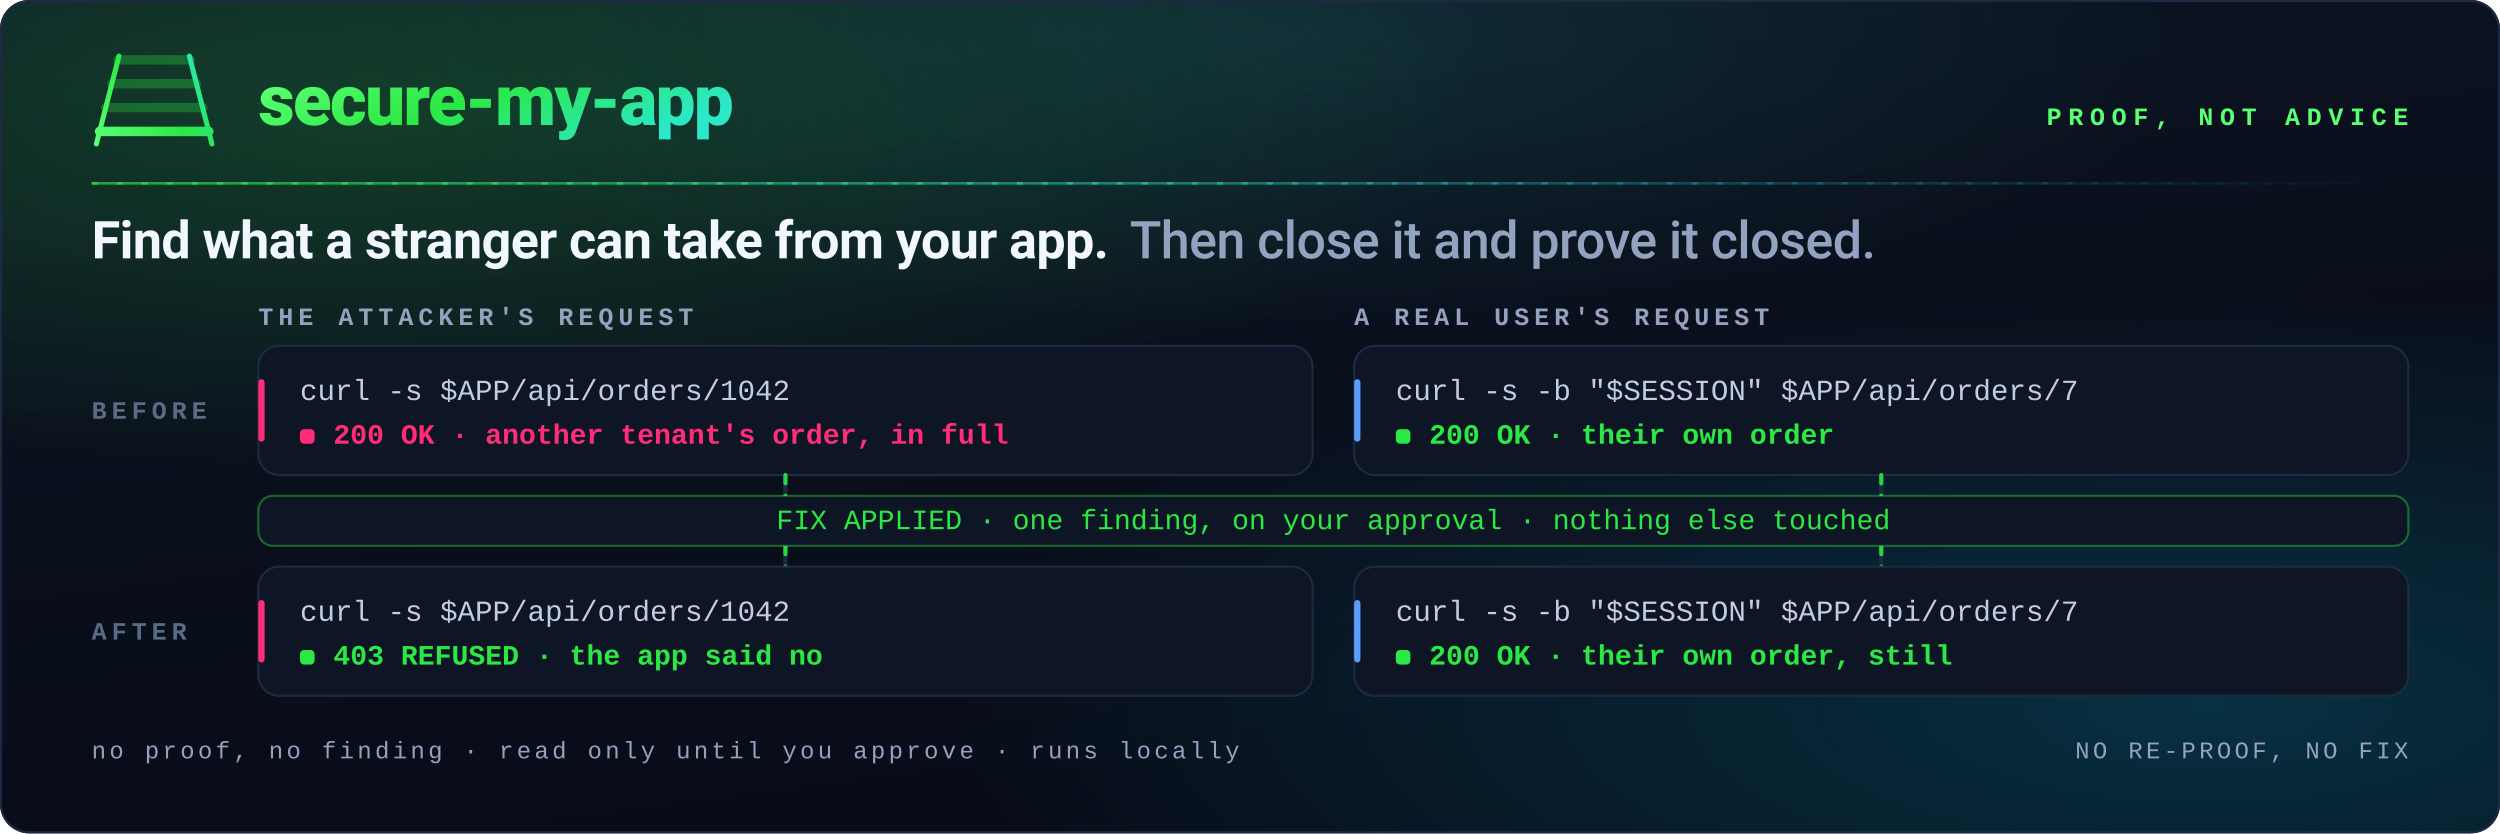
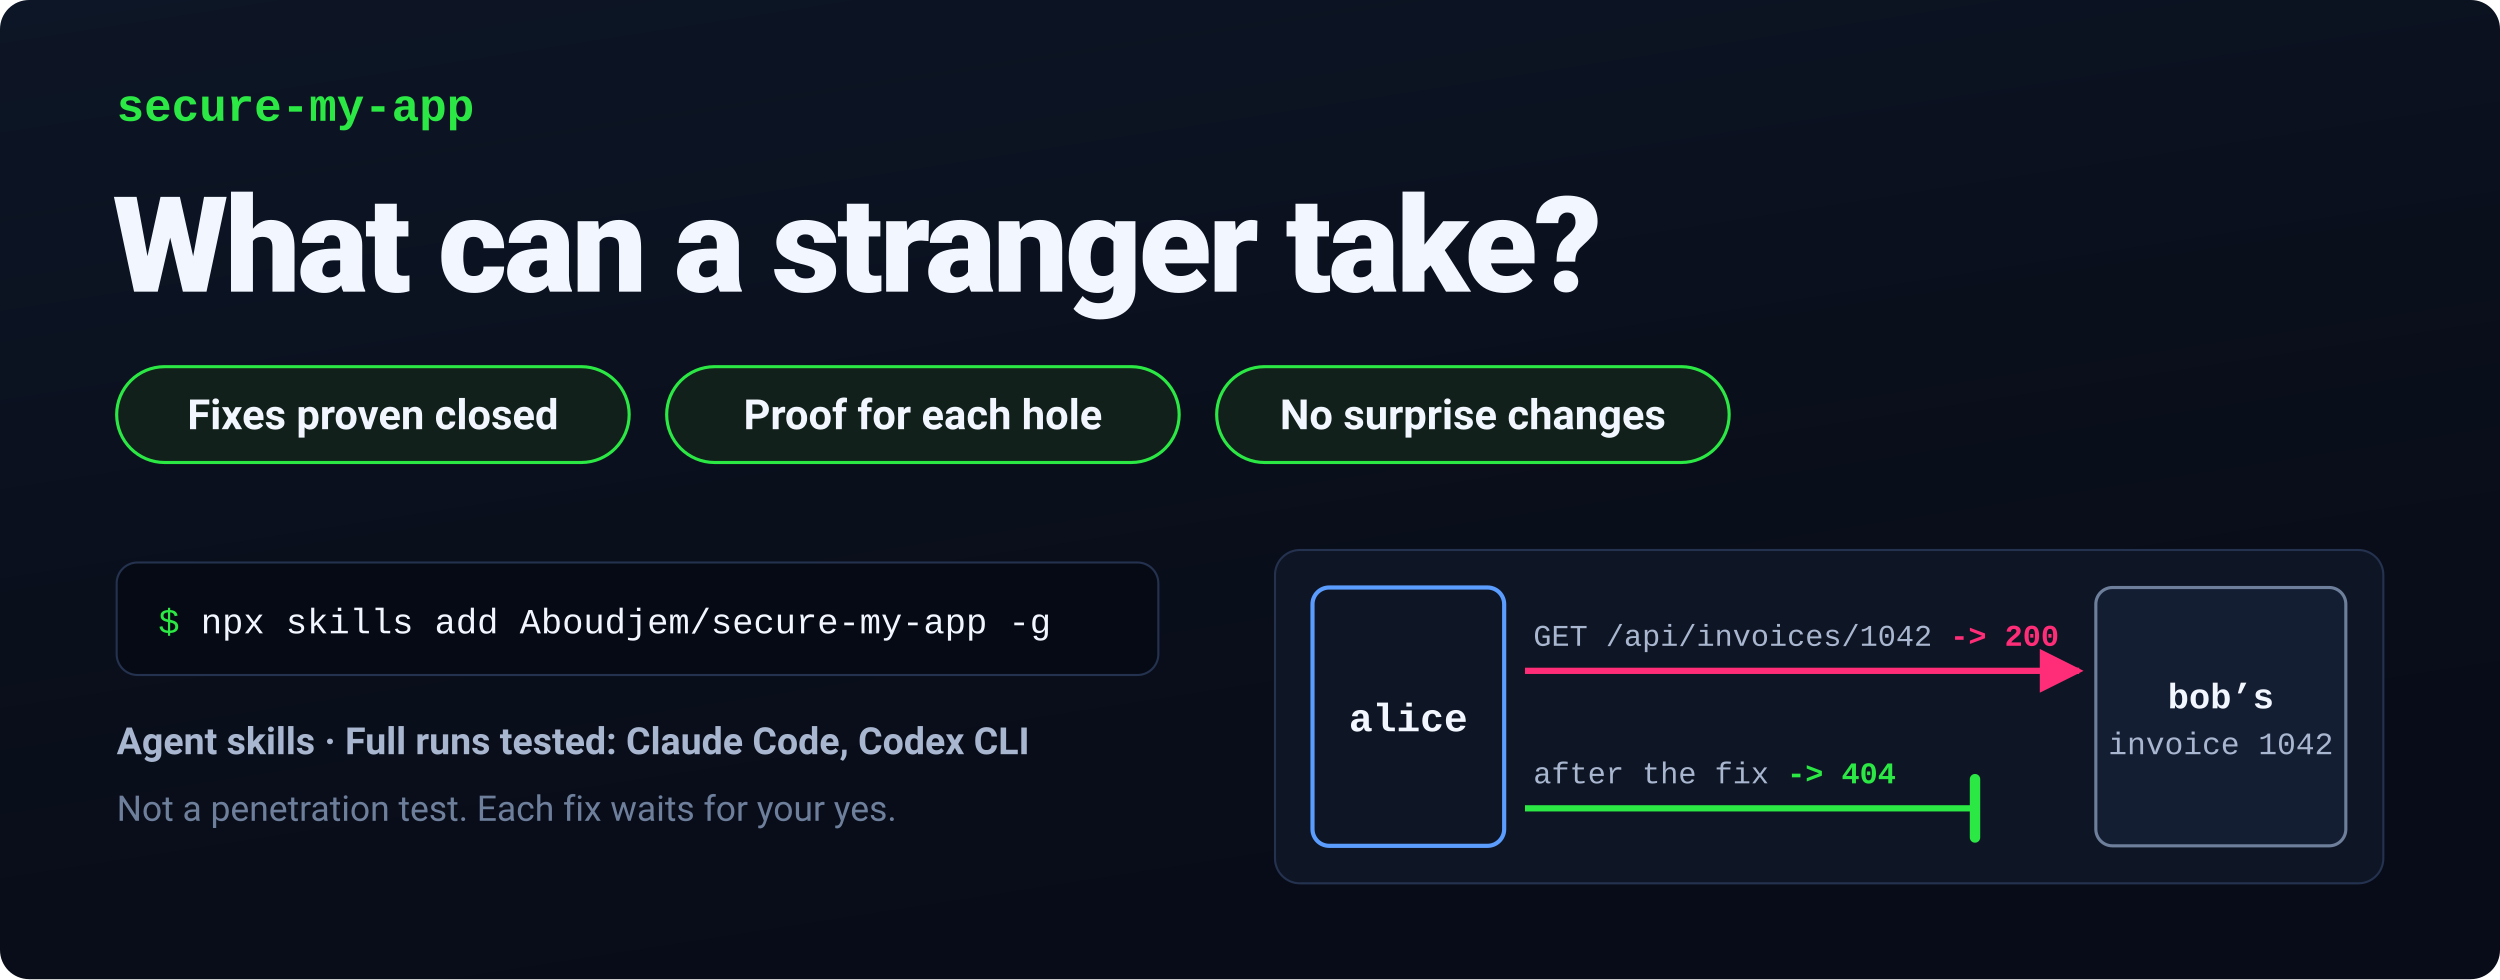
- <svg xmlns="http://www.w3.org/2000/svg" viewBox="0 0 1200 400" width="1200" height="400" role="img" aria-label="secure-my-app: find what a stranger can take from your app, then close it and prove it closed. Before the fix the attacker's request returns 200 OK and a real user's request returns 200 OK. After the fix the attacker's request is refused with 403 and the real user's request still returns 200 OK.">
+ <svg xmlns="http://www.w3.org/2000/svg" viewBox="0 0 1200 470" width="1200" height="470" role="img" aria-label="secure-my-app. What can a stranger take? Three points: fixes proven closed, proof for each hole, no surprise changes. In the real sample, alice asks for bob's invoice with GET /api/invoices/1042 and gets 200 before the fix, and 404 after it. Install with npx skills add Aboudjem/secure-my-app -g. Full runs tested in Claude Code and Codex CLI.">
  <defs>
-     <linearGradient id="lk-ground" x1="0" y1="0" x2="0.4" y2="1">
+     <linearGradient id="g" x1="0" y1="0" x2="0.4" y2="1">
      <stop offset="0%" stop-color="#0D1626" />
      <stop offset="55%" stop-color="#0A0F1C" />
      <stop offset="100%" stop-color="#080C18" />
    </linearGradient>
-     <radialGradient id="lk-bloomA" cx="0.15" cy="0.13" r="0.44">
-       <stop offset="0%" stop-color="#2BE844" stop-opacity="0.20" />
-       <stop offset="100%" stop-color="#2BE844" stop-opacity="0" />
-     </radialGradient>
-     <radialGradient id="lk-bloomB" cx="0.88" cy="0.85" r="0.50">
-       <stop offset="0%" stop-color="#00D4FF" stop-opacity="0.18" />
-       <stop offset="100%" stop-color="#00D4FF" stop-opacity="0" />
-     </radialGradient>
-     <radialGradient id="lk-bloomC" cx="0.52" cy="0.04" r="0.36">
-       <stop offset="0%" stop-color="#2BE8C8" stop-opacity="0.12" />
-       <stop offset="100%" stop-color="#2BE8C8" stop-opacity="0" />
-     </radialGradient>
-     <linearGradient id="lk-rule" gradientUnits="userSpaceOnUse" x1="44" y1="88" x2="1156" y2="88">
-       <stop offset="0%" stop-color="#2BE844" stop-opacity="0.65" />
-       <stop offset="45%" stop-color="#2BE8C8" stop-opacity="0.45" />
-       <stop offset="100%" stop-color="#00D4FF" stop-opacity="0" />
-     </linearGradient>
-     <linearGradient id="lk-ink" gradientUnits="userSpaceOnUse" x1="40" y1="202" x2="216" y2="54">
-       <stop class="lkk1" offset="0%" stop-color="#5BFF74" />
-       <stop class="lkk2" offset="52%" stop-color="#2BE844" />
-       <stop class="lkk3" offset="100%" stop-color="#2BE8C8" />
-     </linearGradient>
-     <linearGradient id="lk-word" x1="0" y1="0" x2="1" y2="0.25">
-       <stop class="lkk1" offset="0%" stop-color="#5BFF74" />
-       <stop class="lkk2" offset="46%" stop-color="#2BE844" />
-       <stop class="lkk3" offset="100%" stop-color="#2BE8C8" />
-     </linearGradient>
-     <clipPath id="lk-frame">
-       <rect width="1200" height="400" rx="14" />
-     </clipPath>
+     <marker id="ar" viewBox="0 0 10 10" refX="9" refY="5" markerWidth="7" markerHeight="7" orient="auto">
+       <path d="M0,0 L10,5 L0,10 z" fill="#FF2D78" />
+     </marker>
  </defs>
-   <style>
-     .disp { font-family: system-ui, -apple-system, 'Segoe UI', Roboto, 'Helvetica Neue', Arial, sans-serif; }
-     .mono { font-family: ui-monospace, SFMono-Regular, 'SF Mono', Menlo, Consolas, 'Liberation Mono', monospace; }
-     .kick  { font-size: 12px; font-weight: 600; letter-spacing: 3.2px; fill: #5BFF74; }
-     .lede  { font-size: 25px; font-weight: 700; fill: #F2F6FF; letter-spacing: -0.3px; }
-     .lede2 { font-size: 25px; font-weight: 500; fill: #93A2BE; letter-spacing: -0.3px; }
-     .colhd { font-size: 12px; font-weight: 600; letter-spacing: 2.4px; fill: #93A2BE; }
-     .rowhd { font-size: 12px; font-weight: 600; letter-spacing: 2.4px; fill: #5B6B85; }
-     .cmd   { font-size: 14px; fill: #C2CDE4; }
-     .res   { font-size: 13.5px; font-weight: 600; }
-     .tag   { font-size: 11.5px; letter-spacing: 1.6px; fill: #93A2BE; }
-     .card  { fill: #0E1524; stroke: #1E2A42; stroke-width: 1; }
- 
-     @keyframes lk-breathe { 0%,100% { opacity:0.62; } 50% { opacity:1; } }
-     .lkbloom { animation: lk-breathe 11s ease-in-out infinite; }
-     @keyframes lk-flow { to { stroke-dashoffset: -240; } }
-     .flowline { animation: lk-flow 14s linear infinite; }
-     @keyframes lk-drop { to { stroke-dashoffset: -40; } }
-     .dropline { animation: lk-drop 3.2s linear infinite; }
-     @keyframes lk-rise { from { opacity: 0; transform: translateY(8px); } to { opacity: 1; transform: translateY(0); } }
-     .row-fix { animation: lk-rise 0.7s ease-out 0.8s both; }
-     .row-new { animation: lk-rise 0.7s ease-out 1.4s both; }
-     @keyframes lk-pip { 0%,100% { opacity: 0.5; } 50% { opacity: 1; } }
-     .hole { animation: lk-pip 2.6s ease-in-out infinite; }
-     .shut { animation: lk-pip 2.6s ease-in-out infinite 1.3s; }
-     /* one rung at a time, bottom to top: exists, reach, control, impact */
-     @keyframes lk-climb { 0% { opacity:0; } 3% { opacity:1; } 21% { opacity:1; } 24%,100% { opacity:0; } }
-     .lkr1 { animation: lk-climb 8s linear infinite 0s; }
-     .lkr2 { animation: lk-climb 8s linear infinite -6s; }
-     .lkr3 { animation: lk-climb 8s linear infinite -4s; }
-     .lkr4 { animation: lk-climb 8s linear infinite -2s; }
-     @keyframes lk-k1 { 0%,100% { stop-color:#5BFF74; } 50% { stop-color:#2BE844; } }
-     @keyframes lk-k2 { 0%,100% { stop-color:#2BE844; } 50% { stop-color:#2BE8C8; } }
-     @keyframes lk-k3 { 0%,100% { stop-color:#2BE8C8; } 50% { stop-color:#00D4FF; } }
-     .lkk1 { animation: lk-k1 12s ease-in-out infinite; }
-     .lkk2 { animation: lk-k2 12s ease-in-out infinite; }
-     .lkk3 { animation: lk-k3 12s ease-in-out infinite; }
-     @media (prefers-reduced-motion: reduce) { * { animation: none !important; } }
-   </style>
-   <g clip-path="url(#lk-frame)">
-     <rect width="1200" height="400" fill="url(#lk-ground)" />
-     <g class="lkbloom">
-       <rect width="1200" height="400" fill="url(#lk-bloomA)" />
-       <rect width="1200" height="400" fill="url(#lk-bloomB)" />
-       <rect width="1200" height="400" fill="url(#lk-bloomC)" />
-     </g>
+   <rect width="1200" height="470" rx="14" fill="url(#g)" />
+   <g transform="scale(1)">
+     <text x="56" y="58" font-family="ui-monospace,SFMono-Regular,Menlo,Consolas,'Liberation Mono',monospace" font-size="22" font-weight="700" fill="#2BE844">secure-my-app</text>
+     <text x="54" y="140" font-family="system-ui,-apple-system,'Segoe UI',Roboto,Helvetica,Arial,sans-serif" font-size="64" font-weight="800" letter-spacing="-1.5" fill="#F2F6FF">What can a stranger take?</text>
+     <rect x="56" y="176" width="246" height="46" rx="23" fill="#11201A" stroke="#2BE844" stroke-width="1.5" />
+     <text x="179.0" y="206" text-anchor="middle" font-family="system-ui,-apple-system,'Segoe UI',Roboto,Helvetica,Arial,sans-serif" font-size="20" font-weight="700" fill="#F2F6FF">Fixes proven closed</text>
+     <rect x="320" y="176" width="246" height="46" rx="23" fill="#11201A" stroke="#2BE844" stroke-width="1.5" />
+     <text x="443.0" y="206" text-anchor="middle" font-family="system-ui,-apple-system,'Segoe UI',Roboto,Helvetica,Arial,sans-serif" font-size="20" font-weight="700" fill="#F2F6FF">Proof for each hole</text>
+     <rect x="584" y="176" width="246" height="46" rx="23" fill="#11201A" stroke="#2BE844" stroke-width="1.5" />
+     <text x="707.0" y="206" text-anchor="middle" font-family="system-ui,-apple-system,'Segoe UI',Roboto,Helvetica,Arial,sans-serif" font-size="20" font-weight="700" fill="#F2F6FF">No surprise changes</text>
+     <rect x="56" y="270" width="500" height="54" rx="10" fill="#060A14" stroke="#24324F" stroke-width="1" />
+     <text x="76" y="304" font-family="ui-monospace,SFMono-Regular,Menlo,Consolas,'Liberation Mono',monospace" font-size="17" fill="#F2F6FF">
+       <tspan fill="#2BE844">$</tspan> npx skills add Aboudjem/secure-my-app -g</text>
+     <text x="56" y="362" font-family="system-ui,-apple-system,'Segoe UI',Roboto,Helvetica,Arial,sans-serif" font-size="18" font-weight="600" fill="#A9B6CF">Agent skills · Full runs tested: Claude Code, Codex CLI</text>
+     <text x="56" y="394" font-family="system-ui,-apple-system,'Segoe UI',Roboto,Helvetica,Arial,sans-serif" font-size="17" fill="#6E7F9C">Not a penetration test. Each fix waits for your yes.</text>
+     <rect x="612" y="264" width="532" height="160" rx="12" fill="#0E1524" stroke="#24324F" stroke-width="1" />
+     <rect x="630" y="282" width="92" height="124" rx="8" fill="none" stroke="#5B9DFF" stroke-width="2" />
+     <text x="676.0" y="351.0" text-anchor="middle" font-family="ui-monospace,SFMono-Regular,Menlo,Consolas,'Liberation Mono',monospace" font-size="19" font-weight="700" fill="#F2F6FF">alice</text>
+     <rect x="1006" y="282" width="120" height="124" rx="8" fill="#141E33" stroke="#6E7F9C" stroke-width="1.5" />
+     <text x="1066.0" y="340.0" text-anchor="middle" font-family="ui-monospace,SFMono-Regular,Menlo,Consolas,'Liberation Mono',monospace" font-size="17" font-weight="700" fill="#F2F6FF">bob’s</text>
+     <text x="1066.0" y="362.0" text-anchor="middle" font-family="ui-monospace,SFMono-Regular,Menlo,Consolas,'Liberation Mono',monospace" font-size="15" fill="#A9B6CF">invoice 1042</text>
+     <text x="736" y="310" font-family="ui-monospace,SFMono-Regular,Menlo,Consolas,'Liberation Mono',monospace" font-size="14.5" fill="#A9B6CF">GET /api/invoices/1042 <tspan fill="#FF2D78" font-weight="700">-&gt; 200</tspan>
+     </text>
+     <line x1="732" y1="322" x2="998" y2="322" stroke="#FF2D78" stroke-width="3" marker-end="url(#ar)" />
+     <text x="736" y="376" font-family="ui-monospace,SFMono-Regular,Menlo,Consolas,'Liberation Mono',monospace" font-size="14.5" fill="#A9B6CF">after the fix <tspan fill="#2BE844" font-weight="700">-&gt; 404</tspan>
+     </text>
+     <line x1="732" y1="388" x2="946" y2="388" stroke="#2BE844" stroke-width="3" />
+     <line x1="948" y1="374" x2="948" y2="402" stroke="#2BE844" stroke-width="5" stroke-linecap="round" />
  </g>
-   <rect x="0.5" y="0.5" width="1199" height="399" rx="13.5" fill="none" stroke="#1E2A42" stroke-width="1" />
-   <g transform="translate(35.41,9.42) scale(0.3015)">
-     <g stroke="#2BE844" stroke-opacity="0.30" stroke-width="15" stroke-linecap="round">
-       <line x1="41.1" y1="178" x2="214.9" y2="178" />
-       <line x1="50.9" y1="140" x2="205.1" y2="140" />
-       <line x1="60.7" y1="102" x2="195.3" y2="102" />
-       <line x1="70.5" y1="64" x2="185.5" y2="64" />
-     </g>
-     <g stroke="url(#lk-ink)" stroke-width="8" stroke-linecap="round">
-       <line x1="36" y1="198" x2="72" y2="58" />
-       <line x1="220" y1="198" x2="184" y2="58" />
-     </g>
-     <g stroke="url(#lk-ink)" stroke-width="15" stroke-linecap="round">
-       <line class="lkr1" x1="41.1" y1="178" x2="214.9" y2="178" />
-       <line class="lkr2" x1="50.9" y1="140" x2="205.1" y2="140" opacity="0" />
-       <line class="lkr3" x1="60.7" y1="102" x2="195.3" y2="102" opacity="0" />
-       <line class="lkr4" x1="70.5" y1="64" x2="185.5" y2="64" opacity="0" />
-     </g>
-   </g>
-   <text class="disp" x="124" y="60" font-size="34" font-weight="800" letter-spacing="-0.8" fill="url(#lk-word)">secure-my-app</text>
-   <text class="mono kick" x="1156" y="60" text-anchor="end">PROOF, NOT ADVICE</text>
-   <line x1="44" y1="88" x2="1156" y2="88" stroke="url(#lk-rule)" stroke-width="1.25" />
-   <line class="flowline" x1="44" y1="88" x2="1156" y2="88" stroke="url(#lk-rule)" stroke-width="1.25" stroke-dasharray="3 9" />
-   <text class="disp lede" x="44" y="124">Find what a stranger can take from your app.<tspan class="lede2" dx="10">Then close it and prove it closed.</tspan>
-   </text>
-   <text class="mono colhd" x="124" y="156">THE ATTACKER'S REQUEST</text>
-   <text class="mono colhd" x="650" y="156">A REAL USER'S REQUEST</text>
-   <text class="mono rowhd" x="44" y="201">BEFORE</text>
-   <text class="mono rowhd" x="44" y="307">AFTER</text>
-   <rect x="124" y="166" width="506" height="62" rx="10" class="card" />
-   <rect x="124" y="182" width="3" height="30" rx="1.5" fill="#FF2D78" />
-   <text class="mono cmd" x="144" y="192">curl -s $APP/api/orders/1042</text>
-   <g class="hole">
-     <rect x="144" y="206" width="7" height="7" rx="2" fill="#FF2D78" />
-     <text class="mono res" x="160" y="213" fill="#FF2D78">200 OK  ·  another tenant's order, in full</text>
-   </g>
-   <rect x="650" y="166" width="506" height="62" rx="10" class="card" />
-   <rect x="650" y="182" width="3" height="30" rx="1.5" fill="#5B9DFF" />
-   <text class="mono cmd" x="670" y="192">curl -s -b "$SESSION" $APP/api/orders/7</text>
-   <rect x="670" y="206" width="7" height="7" rx="2" fill="#2BE844" />
-   <text class="mono res" x="686" y="213" fill="#2BE844">200 OK  ·  their own order</text>
-   <g stroke="#1E2A42" stroke-width="2">
-     <line x1="377" y1="228" x2="377" y2="238" />
-     <line x1="903" y1="228" x2="903" y2="238" />
-     <line x1="377" y1="262" x2="377" y2="272" />
-     <line x1="903" y1="262" x2="903" y2="272" />
-   </g>
-   <g class="dropline" stroke="#2BE844" stroke-width="2" stroke-dasharray="4 6" stroke-linecap="round" opacity="0.9">
-     <line x1="377" y1="228" x2="377" y2="238" />
-     <line x1="903" y1="228" x2="903" y2="238" />
-     <line x1="377" y1="262" x2="377" y2="272" />
-     <line x1="903" y1="262" x2="903" y2="272" />
-   </g>
-   <g class="row-fix">
-     <rect x="124" y="238" width="1032" height="24" rx="7" fill="#0E1524" stroke="#2BE844" stroke-opacity="0.4" stroke-width="1" />
-     <text class="mono" x="640" y="254" font-size="13.5" fill="#2BE844" text-anchor="middle">FIX APPLIED  ·  one finding, on your approval  ·  nothing else touched</text>
-   </g>
-   <g class="row-new">
-     <rect x="124" y="272" width="506" height="62" rx="10" class="card" />
-     <rect x="124" y="288" width="3" height="30" rx="1.5" fill="#FF2D78" />
-     <text class="mono cmd" x="144" y="298">curl -s $APP/api/orders/1042</text>
-     <g class="shut">
-       <rect x="144" y="312" width="7" height="7" rx="2" fill="#2BE844" />
-       <text class="mono res" x="160" y="319" fill="#2BE844">403 REFUSED  ·  the app said no</text>
-     </g>
-     <rect x="650" y="272" width="506" height="62" rx="10" class="card" />
-     <rect x="650" y="288" width="3" height="30" rx="1.5" fill="#5B9DFF" />
-     <text class="mono cmd" x="670" y="298">curl -s -b "$SESSION" $APP/api/orders/7</text>
-     <rect x="670" y="312" width="7" height="7" rx="2" fill="#2BE844" />
-     <text class="mono res" x="686" y="319" fill="#2BE844">200 OK  ·  their own order, still</text>
-   </g>
-   <text class="mono tag" x="44" y="364">no proof, no finding  ·  read only until you approve  ·  runs locally</text>
-   <text class="mono tag" x="1156" y="364" text-anchor="end" fill="#5B6B85">NO RE-PROOF, NO FIX</text>
</svg>
